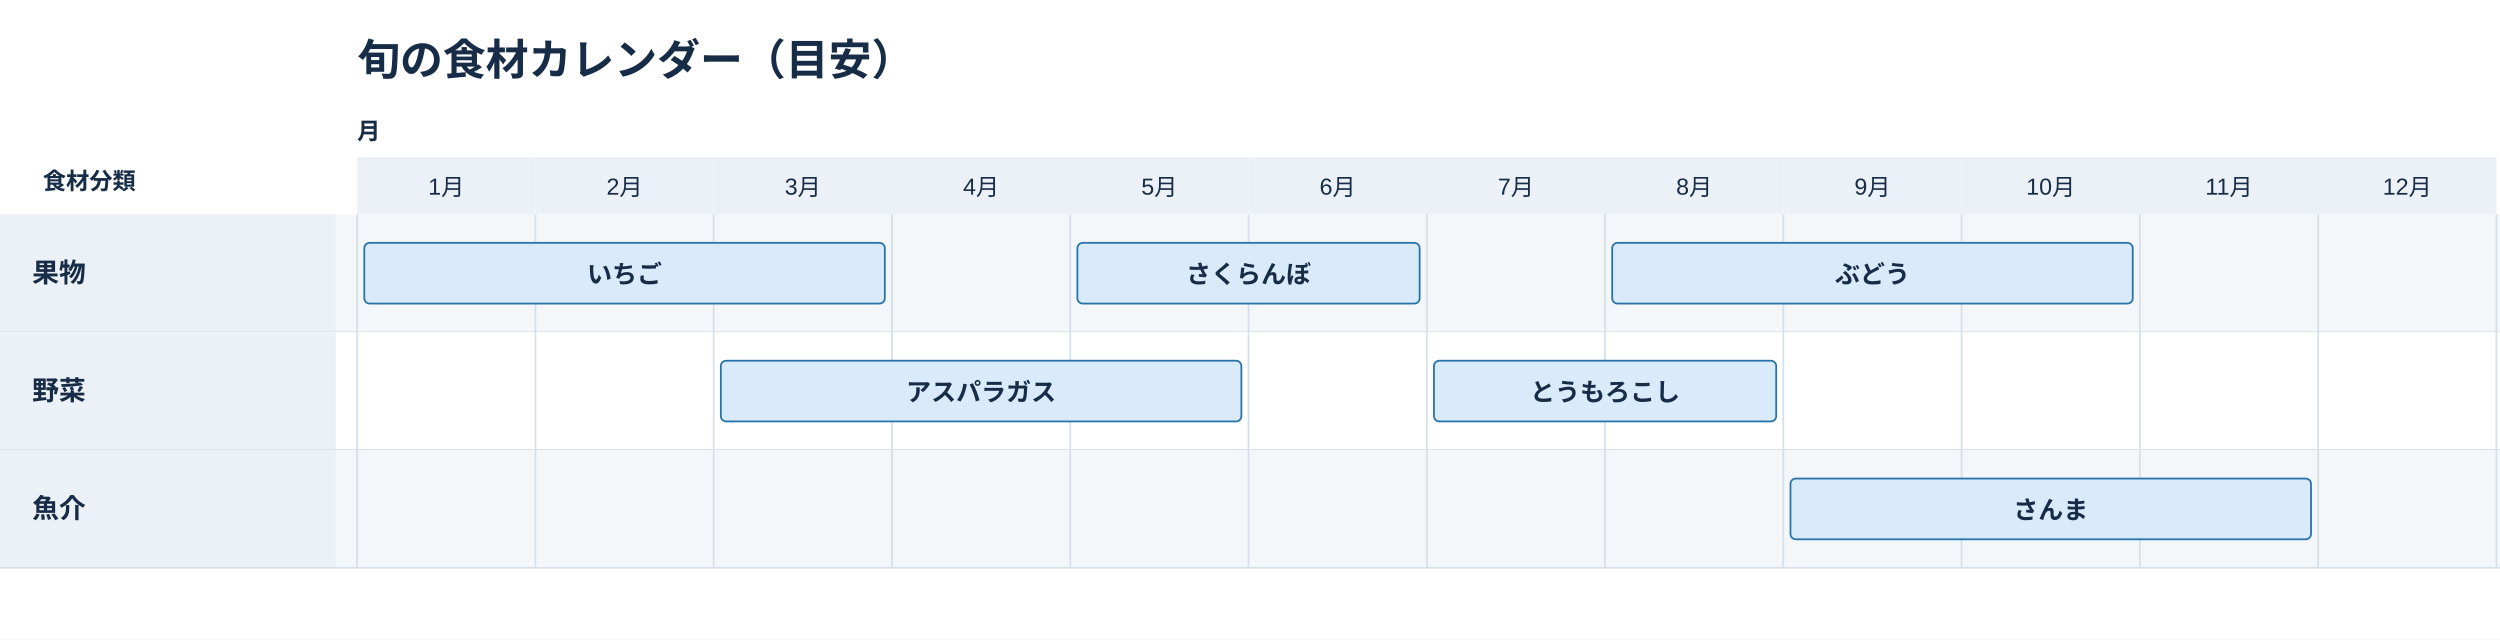
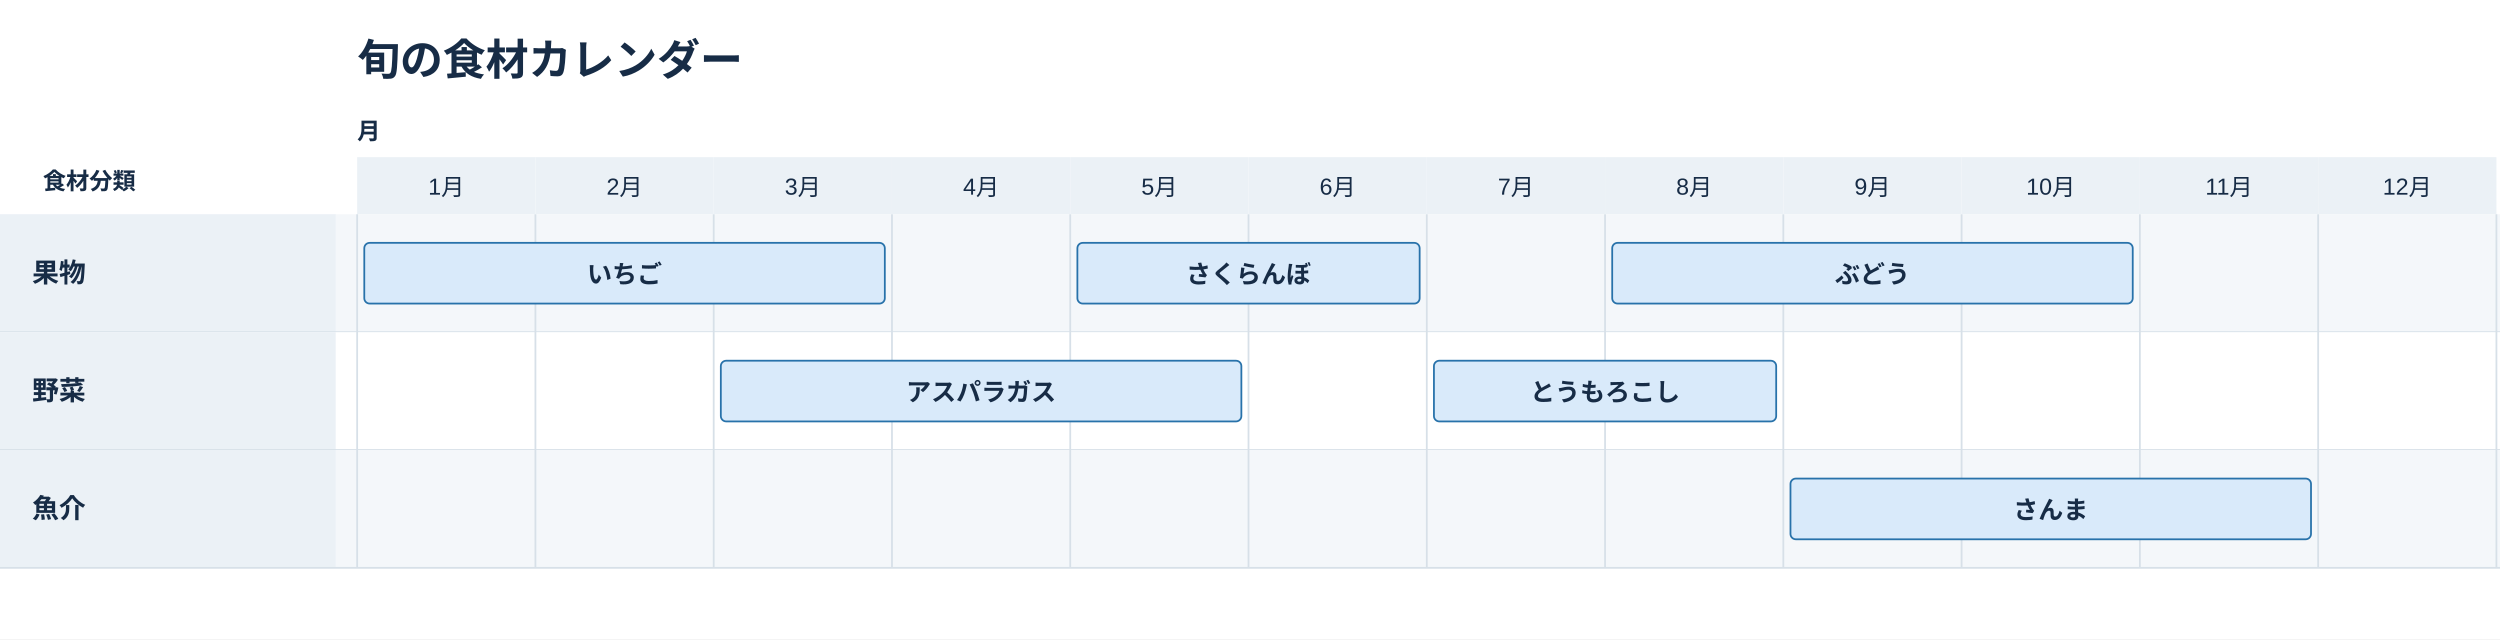
<svg xmlns="http://www.w3.org/2000/svg" width="1400" height="358" viewBox="0 0 1400 358">
  <rect width="100%" height="100%" fill="#ffffff" />
  <style>text{font-family:Arial,"Noto Sans JP","Yu Gothic",sans-serif;fill:#172c46}.axis{font-size:13px}.title{font-size:24px;font-weight:700}.lane-label{font-size:15px;font-weight:700}.bar-label{font-size:14px;font-weight:600}.item-link{cursor:pointer}.item-link text{text-decoration:underline}.item-link:hover rect,.item-link:focus-visible rect{fill:#c4def4;stroke:#145c91;stroke-width:2}</style>
-   <text x="200" y="42" class="title">旬の食材カレンダー（目安）</text>
+   <text x="200" y="42" class="title">旬の食材カレンダー</text>
  <text x="200" y="78" class="axis" font-weight="700">月</text>
  <text x="24" y="106" class="axis" font-weight="700">食材分類</text>
  <rect x="200" y="88" width="99.833" height="32" fill="#ebf1f6" />
  <text x="249.917" y="109" class="axis" text-anchor="middle" style="fill:#172c46">1月</text>
  <rect x="299.833" y="88" width="99.833" height="32" fill="#ebf1f6" />
  <text x="349.75" y="109" class="axis" text-anchor="middle" style="fill:#172c46">2月</text>
  <rect x="399.667" y="88" width="99.833" height="32" fill="#ebf1f6" />
  <text x="449.583" y="109" class="axis" text-anchor="middle" style="fill:#172c46">3月</text>
  <rect x="499.5" y="88" width="99.833" height="32" fill="#ebf1f6" />
  <text x="549.417" y="109" class="axis" text-anchor="middle" style="fill:#172c46">4月</text>
  <rect x="599.333" y="88" width="99.833" height="32" fill="#ebf1f6" />
  <text x="649.25" y="109" class="axis" text-anchor="middle" style="fill:#172c46">5月</text>
  <rect x="699.167" y="88" width="99.833" height="32" fill="#ebf1f6" />
  <text x="749.083" y="109" class="axis" text-anchor="middle" style="fill:#172c46">6月</text>
  <rect x="799" y="88" width="99.833" height="32" fill="#ebf1f6" />
  <text x="848.917" y="109" class="axis" text-anchor="middle" style="fill:#172c46">7月</text>
  <rect x="898.833" y="88" width="99.833" height="32" fill="#ebf1f6" />
  <text x="948.75" y="109" class="axis" text-anchor="middle" style="fill:#172c46">8月</text>
  <rect x="998.667" y="88" width="99.833" height="32" fill="#ebf1f6" />
  <text x="1048.583" y="109" class="axis" text-anchor="middle" style="fill:#172c46">9月</text>
  <rect x="1098.5" y="88" width="99.833" height="32" fill="#ebf1f6" />
  <text x="1148.417" y="109" class="axis" text-anchor="middle" style="fill:#172c46">10月</text>
  <rect x="1198.333" y="88" width="99.833" height="32" fill="#ebf1f6" />
  <text x="1248.25" y="109" class="axis" text-anchor="middle" style="fill:#172c46">11月</text>
  <rect x="1298.167" y="88" width="99.833" height="32" fill="#ebf1f6" />
  <text x="1348.083" y="109" class="axis" text-anchor="middle" style="fill:#172c46">12月</text>
  <rect x="0" y="120" width="1400" height="66" fill="#f4f7fa" />
  <rect x="0" y="120" width="188" height="66" fill="#ebf1f6" />
  <text x="18" y="158" class="lane-label" style="fill:#172c46">果物</text>
  <line x1="0" y1="186" x2="1400" y2="186" stroke="#d7e0e8" />
  <rect x="0" y="186" width="1400" height="66" fill="#ffffff" />
  <rect x="0" y="186" width="188" height="66" fill="#ebf1f6" />
  <text x="18" y="224" class="lane-label" style="fill:#172c46">野菜</text>
  <line x1="0" y1="252" x2="1400" y2="252" stroke="#d7e0e8" />
  <rect x="0" y="252" width="1400" height="66" fill="#f4f7fa" />
  <rect x="0" y="252" width="188" height="66" fill="#ebf1f6" />
  <text x="18" y="290" class="lane-label" style="fill:#172c46">魚介</text>
  <line x1="0" y1="318" x2="1400" y2="318" stroke="#d7e0e8" />
  <line x1="200" y1="120" x2="200" y2="318" stroke="#d7e0e8" />
  <line x1="299.833" y1="120" x2="299.833" y2="318" stroke="#d7e0e8" />
  <line x1="399.667" y1="120" x2="399.667" y2="318" stroke="#d7e0e8" />
  <line x1="499.5" y1="120" x2="499.5" y2="318" stroke="#d7e0e8" />
  <line x1="599.333" y1="120" x2="599.333" y2="318" stroke="#d7e0e8" />
  <line x1="699.167" y1="120" x2="699.167" y2="318" stroke="#d7e0e8" />
  <line x1="799" y1="120" x2="799" y2="318" stroke="#d7e0e8" />
  <line x1="898.833" y1="120" x2="898.833" y2="318" stroke="#d7e0e8" />
  <line x1="998.667" y1="120" x2="998.667" y2="318" stroke="#d7e0e8" />
  <line x1="1098.5" y1="120" x2="1098.5" y2="318" stroke="#d7e0e8" />
  <line x1="1198.333" y1="120" x2="1198.333" y2="318" stroke="#d7e0e8" />
  <line x1="1298.167" y1="120" x2="1298.167" y2="318" stroke="#d7e0e8" />
  <line x1="1398" y1="120" x2="1398" y2="318" stroke="#d7e0e8" />
  <g data-item-id="strawberries">
    <rect x="204" y="136" width="291.5" height="34" rx="3" fill="#d9eafa" stroke="#2872aa" />
    <text x="349.75" y="158.5" class="bar-label" text-anchor="middle" style="fill:#172c46">いちご</text>
  </g>
  <g data-item-id="cherries">
    <rect x="603.333" y="136" width="191.667" height="34" rx="3" fill="#d9eafa" stroke="#2872aa" />
    <text x="699.167" y="158.5" class="bar-label" text-anchor="middle" style="fill:#172c46">さくらんぼ</text>
  </g>
  <g data-item-id="grapes">
    <rect x="902.833" y="136" width="291.5" height="34" rx="3" fill="#d9eafa" stroke="#2872aa" />
    <text x="1048.583" y="158.5" class="bar-label" text-anchor="middle" style="fill:#172c46">ぶどう</text>
  </g>
  <g data-item-id="asparagus">
    <rect x="403.667" y="202" width="291.5" height="34" rx="3" fill="#d9eafa" stroke="#2872aa" />
    <text x="549.417" y="224.5" class="bar-label" text-anchor="middle" style="fill:#172c46">アスパラガス</text>
  </g>
  <g data-item-id="corn">
    <rect x="803" y="202" width="191.667" height="34" rx="3" fill="#d9eafa" stroke="#2872aa" />
    <text x="898.833" y="224.5" class="bar-label" text-anchor="middle" style="fill:#172c46">とうもろこし</text>
  </g>
  <g data-item-id="pacific-saury">
    <rect x="1002.667" y="268" width="291.5" height="34" rx="3" fill="#d9eafa" stroke="#2872aa" />
    <text x="1148.417" y="290.5" class="bar-label" text-anchor="middle" style="fill:#172c46">さんま</text>
  </g>
</svg>
